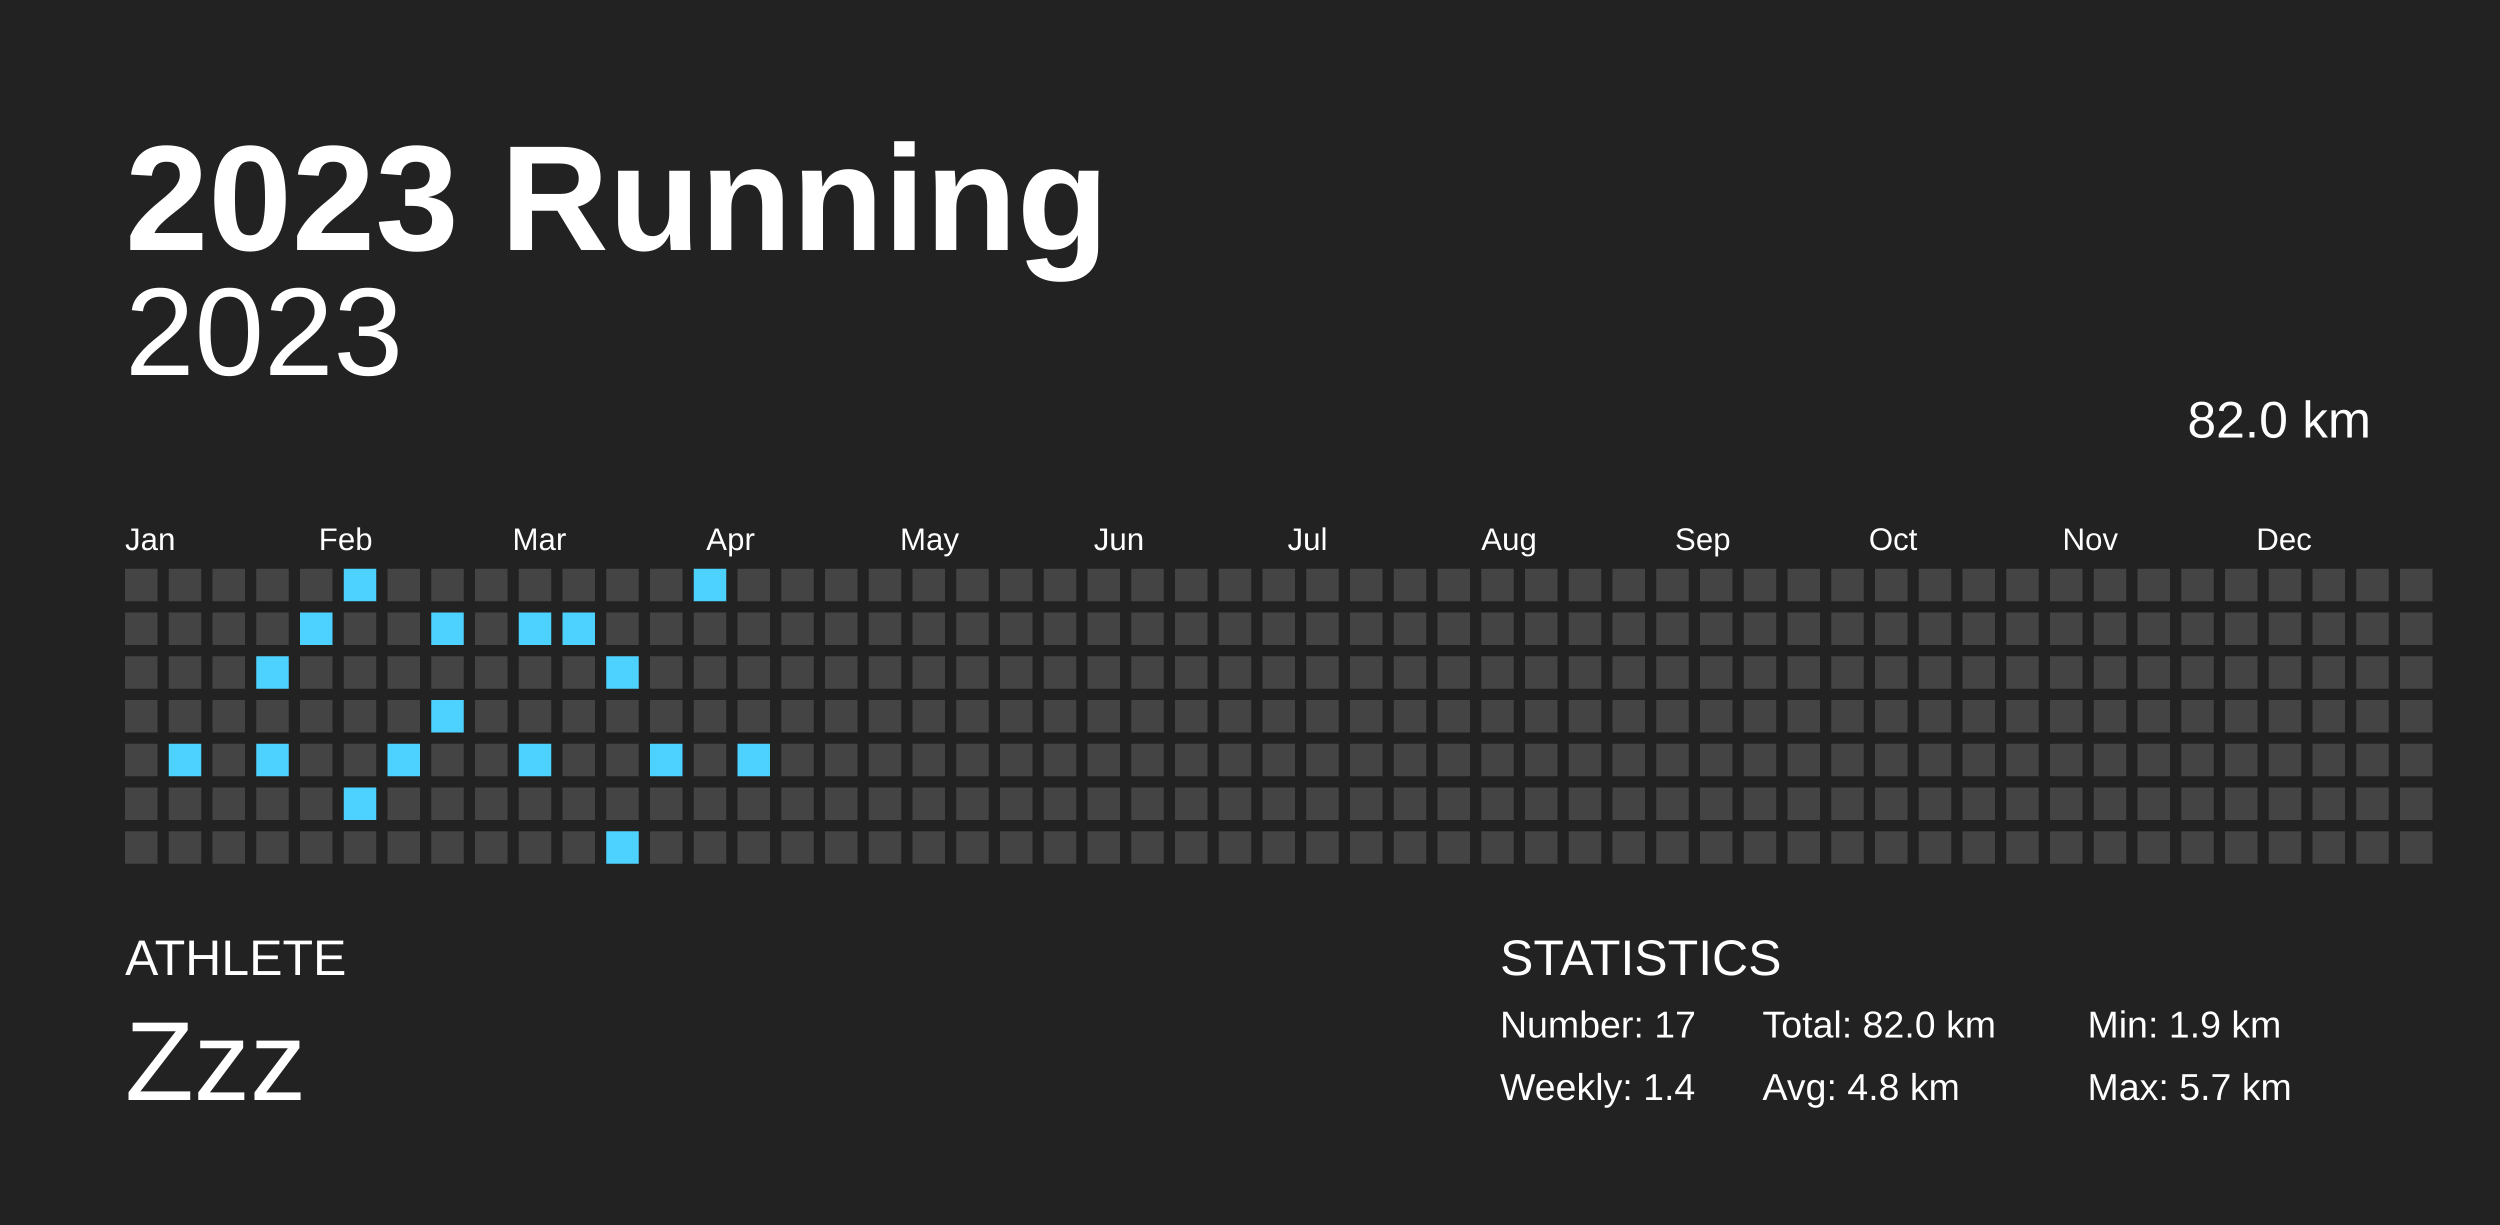
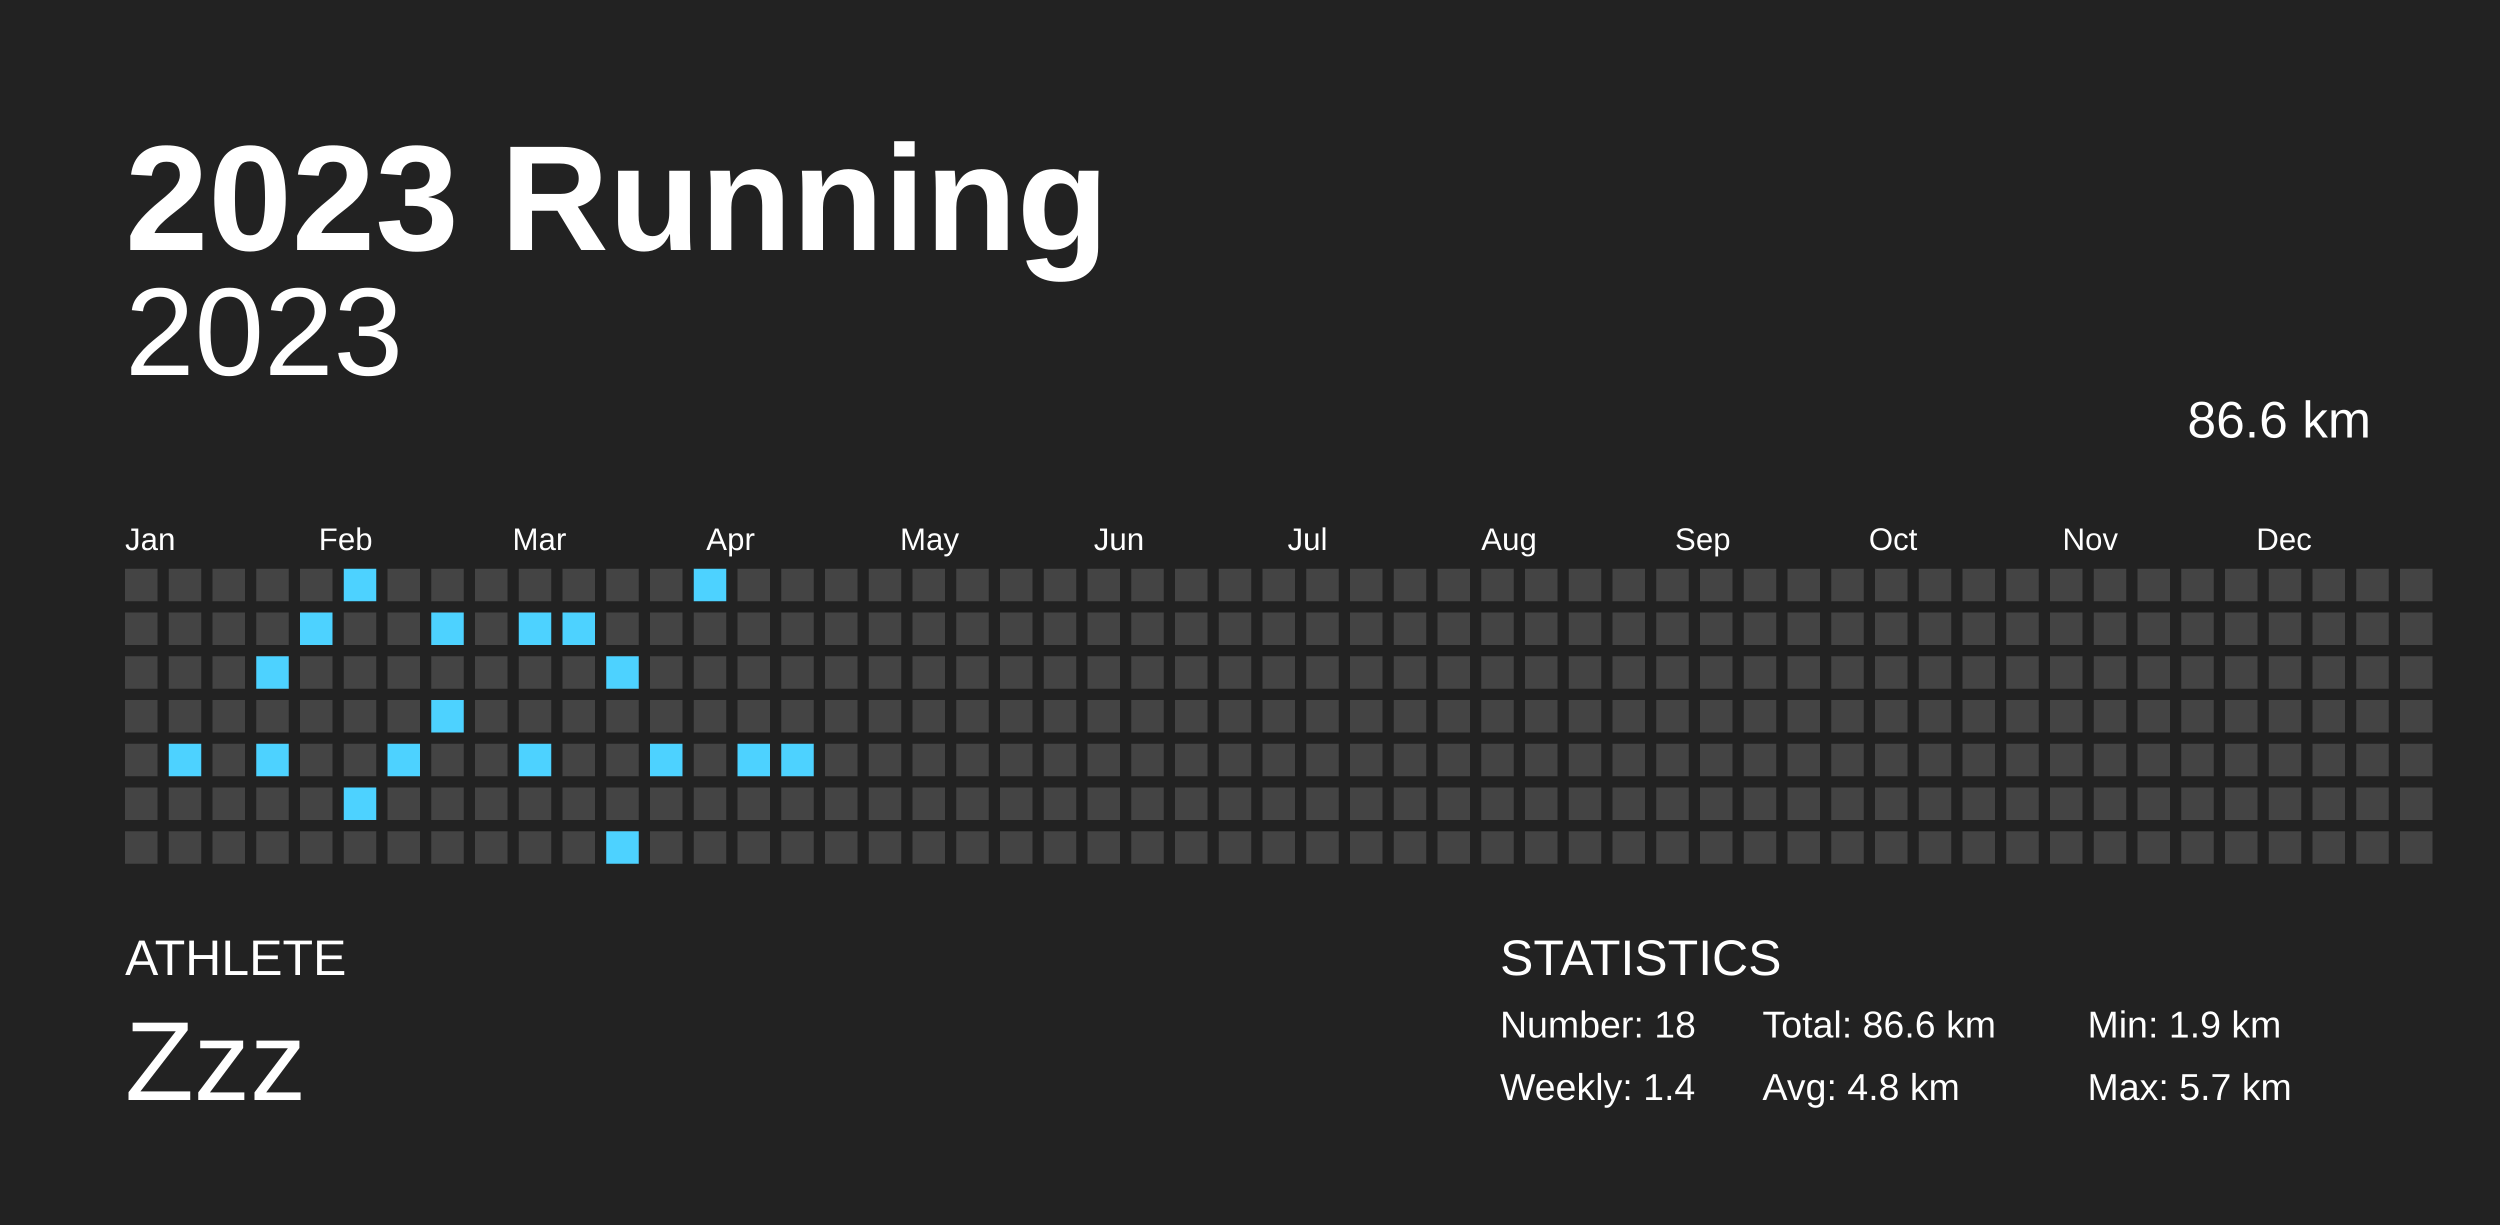
<svg xmlns="http://www.w3.org/2000/svg" baseProfile="full" height="98mm" version="1.1" viewBox="0,0,200,98" width="200mm">
  <defs />
  <rect fill="#222222" height="98" width="200" x="0" y="0" />
  <text fill="#FFFFFF" style="font-size:12px; font-family:Arial; font-weight:bold;" x="10" y="20">2023 Running</text>
  <text fill="#FFFFFF" style="font-size:4px; font-family:Arial" x="10" y="78">ATHLETE</text>
  <text fill="#FFFFFF" style="font-size:9px; font-family:Arial" x="10" y="88">Zzz</text>
  <text fill="#FFFFFF" style="font-size:4px; font-family:Arial" x="120" y="78">STATISTICS</text>
-   <text fill="#FFFFFF" style="font-size:3px; font-family:Arial" x="120" y="83">Number: 17</text>
+   <text fill="#FFFFFF" style="font-size:3px; font-family:Arial" x="120" y="83">Number: 18</text>
  <text fill="#FFFFFF" style="font-size:3px; font-family:Arial" x="120" y="88">Weekly: 1.4</text>
-   <text fill="#FFFFFF" style="font-size:3px; font-family:Arial" x="141" y="83">Total: 82.0 km</text>
+   <text fill="#FFFFFF" style="font-size:3px; font-family:Arial" x="141" y="83">Total: 86.6 km</text>
  <text fill="#FFFFFF" style="font-size:3px; font-family:Arial" x="141" y="88">Avg: 4.8 km</text>
  <text fill="#FFFFFF" style="font-size:3px; font-family:Arial" x="167" y="83">Min: 1.9 km</text>
  <text fill="#FFFFFF" style="font-size:3px; font-family:Arial" x="167" y="88">Max: 5.7 km</text>
  <text alignment-baseline="hanging" fill="#FFFFFF" style="font-size:10.0px; font-family:Arial;" x="10" y="30">2023</text>
-   <text alignment-baseline="hanging" fill="#FFFFFF" style="font-size:4.125px; font-family:Arial;" x="175" y="35">82.0 km</text>
+   <text alignment-baseline="hanging" fill="#FFFFFF" style="font-size:4.125px; font-family:Arial;" x="175" y="35">86.6 km</text>
  <text fill="#FFFFFF" style="font-size:2.5px; font-family:Arial" x="10.0" y="44">Jan</text>
  <text fill="#FFFFFF" style="font-size:2.5px; font-family:Arial" x="25.5" y="44">Feb</text>
  <text fill="#FFFFFF" style="font-size:2.5px; font-family:Arial" x="41.0" y="44">Mar</text>
  <text fill="#FFFFFF" style="font-size:2.5px; font-family:Arial" x="56.5" y="44">Apr</text>
  <text fill="#FFFFFF" style="font-size:2.5px; font-family:Arial" x="72.0" y="44">May</text>
  <text fill="#FFFFFF" style="font-size:2.5px; font-family:Arial" x="87.5" y="44">Jun</text>
  <text fill="#FFFFFF" style="font-size:2.5px; font-family:Arial" x="103.0" y="44">Jul</text>
  <text fill="#FFFFFF" style="font-size:2.5px; font-family:Arial" x="118.5" y="44">Aug</text>
  <text fill="#FFFFFF" style="font-size:2.5px; font-family:Arial" x="134.0" y="44">Sep</text>
  <text fill="#FFFFFF" style="font-size:2.5px; font-family:Arial" x="149.5" y="44">Oct</text>
  <text fill="#FFFFFF" style="font-size:2.5px; font-family:Arial" x="165.0" y="44">Nov</text>
  <text fill="#FFFFFF" style="font-size:2.5px; font-family:Arial" x="180.5" y="44">Dec</text>
  <rect fill="#444444" height="2.6" width="2.6" x="10.0" y="45.5" />
  <rect fill="#444444" height="2.6" width="2.6" x="10.0" y="49.0" />
  <rect fill="#444444" height="2.6" width="2.6" x="10.0" y="52.5" />
  <rect fill="#444444" height="2.6" width="2.6" x="10.0" y="56.0" />
  <rect fill="#444444" height="2.6" width="2.6" x="10.0" y="59.5" />
  <rect fill="#444444" height="2.6" width="2.6" x="10.0" y="63.0" />
  <rect fill="#444444" height="2.6" width="2.6" x="10.0" y="66.5" />
  <rect fill="#444444" height="2.6" width="2.6" x="13.5" y="45.5" />
  <rect fill="#444444" height="2.6" width="2.6" x="13.5" y="49.0" />
  <rect fill="#444444" height="2.6" width="2.6" x="13.5" y="52.5" />
  <rect fill="#444444" height="2.6" width="2.6" x="13.5" y="56.0" />
  <rect fill="#4dd2ff" height="2.6" width="2.6" x="13.5" y="59.5" />
  <rect fill="#444444" height="2.6" width="2.6" x="13.5" y="63.0" />
  <rect fill="#444444" height="2.6" width="2.6" x="13.5" y="66.5" />
  <rect fill="#444444" height="2.6" width="2.6" x="17.0" y="45.5" />
  <rect fill="#444444" height="2.6" width="2.6" x="17.0" y="49.0" />
  <rect fill="#444444" height="2.6" width="2.6" x="17.0" y="52.5" />
  <rect fill="#444444" height="2.6" width="2.6" x="17.0" y="56.0" />
  <rect fill="#444444" height="2.6" width="2.6" x="17.0" y="59.5" />
  <rect fill="#444444" height="2.6" width="2.6" x="17.0" y="63.0" />
  <rect fill="#444444" height="2.6" width="2.6" x="17.0" y="66.5" />
  <rect fill="#444444" height="2.6" width="2.6" x="20.5" y="45.5" />
  <rect fill="#444444" height="2.6" width="2.6" x="20.5" y="49.0" />
  <rect fill="#4dd2ff" height="2.6" width="2.6" x="20.5" y="52.5" />
  <rect fill="#444444" height="2.6" width="2.6" x="20.5" y="56.0" />
  <rect fill="#4dd2ff" height="2.6" width="2.6" x="20.5" y="59.5" />
  <rect fill="#444444" height="2.6" width="2.6" x="20.5" y="63.0" />
  <rect fill="#444444" height="2.6" width="2.6" x="20.5" y="66.5" />
  <rect fill="#444444" height="2.6" width="2.6" x="24.0" y="45.5" />
  <rect fill="#4dd2ff" height="2.6" width="2.6" x="24.0" y="49.0" />
  <rect fill="#444444" height="2.6" width="2.6" x="24.0" y="52.5" />
  <rect fill="#444444" height="2.6" width="2.6" x="24.0" y="56.0" />
  <rect fill="#444444" height="2.6" width="2.6" x="24.0" y="59.5" />
  <rect fill="#444444" height="2.6" width="2.6" x="24.0" y="63.0" />
  <rect fill="#444444" height="2.6" width="2.6" x="24.0" y="66.5" />
  <rect fill="#4dd2ff" height="2.6" width="2.6" x="27.5" y="45.5" />
  <rect fill="#444444" height="2.6" width="2.6" x="27.5" y="49.0" />
  <rect fill="#444444" height="2.6" width="2.6" x="27.5" y="52.5" />
  <rect fill="#444444" height="2.6" width="2.6" x="27.5" y="56.0" />
  <rect fill="#444444" height="2.6" width="2.6" x="27.5" y="59.5" />
  <rect fill="#4dd2ff" height="2.6" width="2.6" x="27.5" y="63.0" />
  <rect fill="#444444" height="2.6" width="2.6" x="27.5" y="66.5" />
  <rect fill="#444444" height="2.6" width="2.6" x="31.0" y="45.5" />
  <rect fill="#444444" height="2.6" width="2.6" x="31.0" y="49.0" />
  <rect fill="#444444" height="2.6" width="2.6" x="31.0" y="52.5" />
  <rect fill="#444444" height="2.6" width="2.6" x="31.0" y="56.0" />
  <rect fill="#4dd2ff" height="2.6" width="2.6" x="31.0" y="59.5" />
  <rect fill="#444444" height="2.6" width="2.6" x="31.0" y="63.0" />
  <rect fill="#444444" height="2.6" width="2.6" x="31.0" y="66.5" />
  <rect fill="#444444" height="2.6" width="2.6" x="34.5" y="45.5" />
  <rect fill="#4dd2ff" height="2.6" width="2.6" x="34.5" y="49.0" />
  <rect fill="#444444" height="2.6" width="2.6" x="34.5" y="52.5" />
  <rect fill="#4dd2ff" height="2.6" width="2.6" x="34.5" y="56.0" />
  <rect fill="#444444" height="2.6" width="2.6" x="34.5" y="59.5" />
  <rect fill="#444444" height="2.6" width="2.6" x="34.5" y="63.0" />
  <rect fill="#444444" height="2.6" width="2.6" x="34.5" y="66.5" />
  <rect fill="#444444" height="2.6" width="2.6" x="38.0" y="45.5" />
  <rect fill="#444444" height="2.6" width="2.6" x="38.0" y="49.0" />
  <rect fill="#444444" height="2.6" width="2.6" x="38.0" y="52.5" />
  <rect fill="#444444" height="2.6" width="2.6" x="38.0" y="56.0" />
  <rect fill="#444444" height="2.6" width="2.6" x="38.0" y="59.5" />
  <rect fill="#444444" height="2.6" width="2.6" x="38.0" y="63.0" />
  <rect fill="#444444" height="2.6" width="2.6" x="38.0" y="66.5" />
  <rect fill="#444444" height="2.6" width="2.6" x="41.5" y="45.5" />
  <rect fill="#4dd2ff" height="2.6" width="2.6" x="41.5" y="49.0" />
  <rect fill="#444444" height="2.6" width="2.6" x="41.5" y="52.5" />
  <rect fill="#444444" height="2.6" width="2.6" x="41.5" y="56.0" />
  <rect fill="#4dd2ff" height="2.6" width="2.6" x="41.5" y="59.5" />
  <rect fill="#444444" height="2.6" width="2.6" x="41.5" y="63.0" />
  <rect fill="#444444" height="2.6" width="2.6" x="41.5" y="66.5" />
  <rect fill="#444444" height="2.6" width="2.6" x="45.0" y="45.5" />
  <rect fill="#4dd2ff" height="2.6" width="2.6" x="45.0" y="49.0" />
  <rect fill="#444444" height="2.6" width="2.6" x="45.0" y="52.5" />
  <rect fill="#444444" height="2.6" width="2.6" x="45.0" y="56.0" />
  <rect fill="#444444" height="2.6" width="2.6" x="45.0" y="59.5" />
  <rect fill="#444444" height="2.6" width="2.6" x="45.0" y="63.0" />
  <rect fill="#444444" height="2.6" width="2.6" x="45.0" y="66.5" />
  <rect fill="#444444" height="2.6" width="2.6" x="48.5" y="45.5" />
  <rect fill="#444444" height="2.6" width="2.6" x="48.5" y="49.0" />
  <rect fill="#4dd2ff" height="2.6" width="2.6" x="48.5" y="52.5" />
  <rect fill="#444444" height="2.6" width="2.6" x="48.5" y="56.0" />
  <rect fill="#444444" height="2.6" width="2.6" x="48.5" y="59.5" />
  <rect fill="#444444" height="2.6" width="2.6" x="48.5" y="63.0" />
  <rect fill="#4dd2ff" height="2.6" width="2.6" x="48.5" y="66.5" />
  <rect fill="#444444" height="2.6" width="2.6" x="52.0" y="45.5" />
  <rect fill="#444444" height="2.6" width="2.6" x="52.0" y="49.0" />
  <rect fill="#444444" height="2.6" width="2.6" x="52.0" y="52.5" />
  <rect fill="#444444" height="2.6" width="2.6" x="52.0" y="56.0" />
  <rect fill="#4dd2ff" height="2.6" width="2.6" x="52.0" y="59.5" />
  <rect fill="#444444" height="2.6" width="2.6" x="52.0" y="63.0" />
  <rect fill="#444444" height="2.6" width="2.6" x="52.0" y="66.5" />
  <rect fill="#4dd2ff" height="2.6" width="2.6" x="55.5" y="45.5" />
  <rect fill="#444444" height="2.6" width="2.6" x="55.5" y="49.0" />
  <rect fill="#444444" height="2.6" width="2.6" x="55.5" y="52.5" />
  <rect fill="#444444" height="2.6" width="2.6" x="55.5" y="56.0" />
  <rect fill="#444444" height="2.6" width="2.6" x="55.5" y="59.5" />
  <rect fill="#444444" height="2.6" width="2.6" x="55.5" y="63.0" />
  <rect fill="#444444" height="2.6" width="2.6" x="55.5" y="66.5" />
  <rect fill="#444444" height="2.6" width="2.6" x="59.0" y="45.5" />
  <rect fill="#444444" height="2.6" width="2.6" x="59.0" y="49.0" />
  <rect fill="#444444" height="2.6" width="2.6" x="59.0" y="52.5" />
  <rect fill="#444444" height="2.6" width="2.6" x="59.0" y="56.0" />
  <rect fill="#4dd2ff" height="2.6" width="2.6" x="59.0" y="59.5" />
  <rect fill="#444444" height="2.6" width="2.6" x="59.0" y="63.0" />
  <rect fill="#444444" height="2.6" width="2.6" x="59.0" y="66.5" />
  <rect fill="#444444" height="2.6" width="2.6" x="62.5" y="45.5" />
  <rect fill="#444444" height="2.6" width="2.6" x="62.5" y="49.0" />
  <rect fill="#444444" height="2.6" width="2.6" x="62.5" y="52.5" />
  <rect fill="#444444" height="2.6" width="2.6" x="62.5" y="56.0" />
-   <rect fill="#444444" height="2.6" width="2.6" x="62.5" y="59.5" />
+   <rect fill="#4dd2ff" height="2.6" width="2.6" x="62.5" y="59.5" />
  <rect fill="#444444" height="2.6" width="2.6" x="62.5" y="63.0" />
  <rect fill="#444444" height="2.6" width="2.6" x="62.5" y="66.5" />
  <rect fill="#444444" height="2.6" width="2.6" x="66.0" y="45.5" />
  <rect fill="#444444" height="2.6" width="2.6" x="66.0" y="49.0" />
  <rect fill="#444444" height="2.6" width="2.6" x="66.0" y="52.5" />
  <rect fill="#444444" height="2.6" width="2.6" x="66.0" y="56.0" />
  <rect fill="#444444" height="2.6" width="2.6" x="66.0" y="59.5" />
  <rect fill="#444444" height="2.6" width="2.6" x="66.0" y="63.0" />
  <rect fill="#444444" height="2.6" width="2.6" x="66.0" y="66.5" />
  <rect fill="#444444" height="2.6" width="2.6" x="69.5" y="45.5" />
  <rect fill="#444444" height="2.6" width="2.6" x="69.5" y="49.0" />
  <rect fill="#444444" height="2.6" width="2.6" x="69.5" y="52.5" />
  <rect fill="#444444" height="2.6" width="2.6" x="69.5" y="56.0" />
  <rect fill="#444444" height="2.6" width="2.6" x="69.5" y="59.5" />
  <rect fill="#444444" height="2.6" width="2.6" x="69.5" y="63.0" />
  <rect fill="#444444" height="2.6" width="2.6" x="69.5" y="66.5" />
  <rect fill="#444444" height="2.6" width="2.6" x="73.0" y="45.5" />
  <rect fill="#444444" height="2.6" width="2.6" x="73.0" y="49.0" />
  <rect fill="#444444" height="2.6" width="2.6" x="73.0" y="52.5" />
  <rect fill="#444444" height="2.6" width="2.6" x="73.0" y="56.0" />
  <rect fill="#444444" height="2.6" width="2.6" x="73.0" y="59.5" />
  <rect fill="#444444" height="2.6" width="2.6" x="73.0" y="63.0" />
  <rect fill="#444444" height="2.6" width="2.6" x="73.0" y="66.5" />
  <rect fill="#444444" height="2.6" width="2.6" x="76.5" y="45.5" />
  <rect fill="#444444" height="2.6" width="2.6" x="76.5" y="49.0" />
  <rect fill="#444444" height="2.6" width="2.6" x="76.5" y="52.5" />
  <rect fill="#444444" height="2.6" width="2.6" x="76.5" y="56.0" />
  <rect fill="#444444" height="2.6" width="2.6" x="76.5" y="59.5" />
  <rect fill="#444444" height="2.6" width="2.6" x="76.5" y="63.0" />
  <rect fill="#444444" height="2.6" width="2.6" x="76.5" y="66.5" />
  <rect fill="#444444" height="2.6" width="2.6" x="80.0" y="45.5" />
  <rect fill="#444444" height="2.6" width="2.6" x="80.0" y="49.0" />
  <rect fill="#444444" height="2.6" width="2.6" x="80.0" y="52.5" />
  <rect fill="#444444" height="2.6" width="2.6" x="80.0" y="56.0" />
  <rect fill="#444444" height="2.6" width="2.6" x="80.0" y="59.5" />
  <rect fill="#444444" height="2.6" width="2.6" x="80.0" y="63.0" />
  <rect fill="#444444" height="2.6" width="2.6" x="80.0" y="66.5" />
  <rect fill="#444444" height="2.6" width="2.6" x="83.5" y="45.5" />
  <rect fill="#444444" height="2.6" width="2.6" x="83.5" y="49.0" />
  <rect fill="#444444" height="2.6" width="2.6" x="83.5" y="52.5" />
  <rect fill="#444444" height="2.6" width="2.6" x="83.5" y="56.0" />
  <rect fill="#444444" height="2.6" width="2.6" x="83.5" y="59.5" />
  <rect fill="#444444" height="2.6" width="2.6" x="83.5" y="63.0" />
  <rect fill="#444444" height="2.6" width="2.6" x="83.5" y="66.5" />
  <rect fill="#444444" height="2.6" width="2.6" x="87.0" y="45.5" />
  <rect fill="#444444" height="2.6" width="2.6" x="87.0" y="49.0" />
  <rect fill="#444444" height="2.6" width="2.6" x="87.0" y="52.5" />
  <rect fill="#444444" height="2.6" width="2.6" x="87.0" y="56.0" />
  <rect fill="#444444" height="2.6" width="2.6" x="87.0" y="59.5" />
  <rect fill="#444444" height="2.6" width="2.6" x="87.0" y="63.0" />
  <rect fill="#444444" height="2.6" width="2.6" x="87.0" y="66.5" />
  <rect fill="#444444" height="2.6" width="2.6" x="90.5" y="45.5" />
  <rect fill="#444444" height="2.6" width="2.6" x="90.5" y="49.0" />
  <rect fill="#444444" height="2.6" width="2.6" x="90.5" y="52.5" />
  <rect fill="#444444" height="2.6" width="2.6" x="90.5" y="56.0" />
  <rect fill="#444444" height="2.6" width="2.6" x="90.5" y="59.5" />
  <rect fill="#444444" height="2.6" width="2.6" x="90.5" y="63.0" />
  <rect fill="#444444" height="2.6" width="2.6" x="90.5" y="66.5" />
  <rect fill="#444444" height="2.6" width="2.6" x="94.0" y="45.5" />
  <rect fill="#444444" height="2.6" width="2.6" x="94.0" y="49.0" />
  <rect fill="#444444" height="2.6" width="2.6" x="94.0" y="52.5" />
  <rect fill="#444444" height="2.6" width="2.6" x="94.0" y="56.0" />
  <rect fill="#444444" height="2.6" width="2.6" x="94.0" y="59.5" />
  <rect fill="#444444" height="2.6" width="2.6" x="94.0" y="63.0" />
  <rect fill="#444444" height="2.6" width="2.6" x="94.0" y="66.5" />
  <rect fill="#444444" height="2.6" width="2.6" x="97.5" y="45.5" />
  <rect fill="#444444" height="2.6" width="2.6" x="97.5" y="49.0" />
  <rect fill="#444444" height="2.6" width="2.6" x="97.5" y="52.5" />
  <rect fill="#444444" height="2.6" width="2.6" x="97.5" y="56.0" />
  <rect fill="#444444" height="2.6" width="2.6" x="97.5" y="59.5" />
  <rect fill="#444444" height="2.6" width="2.6" x="97.5" y="63.0" />
  <rect fill="#444444" height="2.6" width="2.6" x="97.5" y="66.5" />
  <rect fill="#444444" height="2.6" width="2.6" x="101.0" y="45.5" />
  <rect fill="#444444" height="2.6" width="2.6" x="101.0" y="49.0" />
  <rect fill="#444444" height="2.6" width="2.6" x="101.0" y="52.5" />
  <rect fill="#444444" height="2.6" width="2.6" x="101.0" y="56.0" />
  <rect fill="#444444" height="2.6" width="2.6" x="101.0" y="59.5" />
  <rect fill="#444444" height="2.6" width="2.6" x="101.0" y="63.0" />
  <rect fill="#444444" height="2.6" width="2.6" x="101.0" y="66.5" />
  <rect fill="#444444" height="2.6" width="2.6" x="104.5" y="45.5" />
  <rect fill="#444444" height="2.6" width="2.6" x="104.5" y="49.0" />
  <rect fill="#444444" height="2.6" width="2.6" x="104.5" y="52.5" />
  <rect fill="#444444" height="2.6" width="2.6" x="104.5" y="56.0" />
  <rect fill="#444444" height="2.6" width="2.6" x="104.5" y="59.5" />
  <rect fill="#444444" height="2.6" width="2.6" x="104.5" y="63.0" />
  <rect fill="#444444" height="2.6" width="2.6" x="104.5" y="66.5" />
  <rect fill="#444444" height="2.6" width="2.6" x="108.0" y="45.5" />
  <rect fill="#444444" height="2.6" width="2.6" x="108.0" y="49.0" />
  <rect fill="#444444" height="2.6" width="2.6" x="108.0" y="52.5" />
  <rect fill="#444444" height="2.6" width="2.6" x="108.0" y="56.0" />
  <rect fill="#444444" height="2.6" width="2.6" x="108.0" y="59.5" />
  <rect fill="#444444" height="2.6" width="2.6" x="108.0" y="63.0" />
  <rect fill="#444444" height="2.6" width="2.6" x="108.0" y="66.5" />
  <rect fill="#444444" height="2.6" width="2.6" x="111.5" y="45.5" />
  <rect fill="#444444" height="2.6" width="2.6" x="111.5" y="49.0" />
  <rect fill="#444444" height="2.6" width="2.6" x="111.5" y="52.5" />
  <rect fill="#444444" height="2.6" width="2.6" x="111.5" y="56.0" />
  <rect fill="#444444" height="2.6" width="2.6" x="111.5" y="59.5" />
  <rect fill="#444444" height="2.6" width="2.6" x="111.5" y="63.0" />
  <rect fill="#444444" height="2.6" width="2.6" x="111.5" y="66.5" />
  <rect fill="#444444" height="2.6" width="2.6" x="115.0" y="45.5" />
  <rect fill="#444444" height="2.6" width="2.6" x="115.0" y="49.0" />
  <rect fill="#444444" height="2.6" width="2.6" x="115.0" y="52.5" />
  <rect fill="#444444" height="2.6" width="2.6" x="115.0" y="56.0" />
  <rect fill="#444444" height="2.6" width="2.6" x="115.0" y="59.5" />
  <rect fill="#444444" height="2.6" width="2.6" x="115.0" y="63.0" />
  <rect fill="#444444" height="2.6" width="2.6" x="115.0" y="66.5" />
  <rect fill="#444444" height="2.6" width="2.6" x="118.5" y="45.5" />
  <rect fill="#444444" height="2.6" width="2.6" x="118.5" y="49.0" />
  <rect fill="#444444" height="2.6" width="2.6" x="118.5" y="52.5" />
  <rect fill="#444444" height="2.6" width="2.6" x="118.5" y="56.0" />
  <rect fill="#444444" height="2.6" width="2.6" x="118.5" y="59.5" />
  <rect fill="#444444" height="2.6" width="2.6" x="118.5" y="63.0" />
  <rect fill="#444444" height="2.6" width="2.6" x="118.5" y="66.5" />
  <rect fill="#444444" height="2.6" width="2.6" x="122.0" y="45.5" />
  <rect fill="#444444" height="2.6" width="2.6" x="122.0" y="49.0" />
  <rect fill="#444444" height="2.6" width="2.6" x="122.0" y="52.5" />
  <rect fill="#444444" height="2.6" width="2.6" x="122.0" y="56.0" />
  <rect fill="#444444" height="2.6" width="2.6" x="122.0" y="59.5" />
  <rect fill="#444444" height="2.6" width="2.6" x="122.0" y="63.0" />
  <rect fill="#444444" height="2.6" width="2.6" x="122.0" y="66.5" />
  <rect fill="#444444" height="2.6" width="2.6" x="125.5" y="45.5" />
  <rect fill="#444444" height="2.6" width="2.6" x="125.5" y="49.0" />
  <rect fill="#444444" height="2.6" width="2.6" x="125.5" y="52.5" />
  <rect fill="#444444" height="2.6" width="2.6" x="125.5" y="56.0" />
  <rect fill="#444444" height="2.6" width="2.6" x="125.5" y="59.5" />
  <rect fill="#444444" height="2.6" width="2.6" x="125.5" y="63.0" />
  <rect fill="#444444" height="2.6" width="2.6" x="125.5" y="66.5" />
  <rect fill="#444444" height="2.6" width="2.6" x="129.0" y="45.5" />
  <rect fill="#444444" height="2.6" width="2.6" x="129.0" y="49.0" />
  <rect fill="#444444" height="2.6" width="2.6" x="129.0" y="52.5" />
  <rect fill="#444444" height="2.6" width="2.6" x="129.0" y="56.0" />
  <rect fill="#444444" height="2.6" width="2.6" x="129.0" y="59.5" />
  <rect fill="#444444" height="2.6" width="2.6" x="129.0" y="63.0" />
  <rect fill="#444444" height="2.6" width="2.6" x="129.0" y="66.5" />
  <rect fill="#444444" height="2.6" width="2.6" x="132.5" y="45.5" />
  <rect fill="#444444" height="2.6" width="2.6" x="132.5" y="49.0" />
  <rect fill="#444444" height="2.6" width="2.6" x="132.5" y="52.5" />
  <rect fill="#444444" height="2.6" width="2.6" x="132.5" y="56.0" />
  <rect fill="#444444" height="2.6" width="2.6" x="132.5" y="59.5" />
  <rect fill="#444444" height="2.6" width="2.6" x="132.5" y="63.0" />
  <rect fill="#444444" height="2.6" width="2.6" x="132.5" y="66.5" />
  <rect fill="#444444" height="2.6" width="2.6" x="136.0" y="45.5" />
  <rect fill="#444444" height="2.6" width="2.6" x="136.0" y="49.0" />
  <rect fill="#444444" height="2.6" width="2.6" x="136.0" y="52.5" />
  <rect fill="#444444" height="2.6" width="2.6" x="136.0" y="56.0" />
  <rect fill="#444444" height="2.6" width="2.6" x="136.0" y="59.5" />
  <rect fill="#444444" height="2.6" width="2.6" x="136.0" y="63.0" />
  <rect fill="#444444" height="2.6" width="2.6" x="136.0" y="66.5" />
  <rect fill="#444444" height="2.6" width="2.6" x="139.5" y="45.5" />
  <rect fill="#444444" height="2.6" width="2.6" x="139.5" y="49.0" />
  <rect fill="#444444" height="2.6" width="2.6" x="139.5" y="52.5" />
  <rect fill="#444444" height="2.6" width="2.6" x="139.5" y="56.0" />
  <rect fill="#444444" height="2.6" width="2.6" x="139.5" y="59.5" />
  <rect fill="#444444" height="2.6" width="2.6" x="139.5" y="63.0" />
  <rect fill="#444444" height="2.6" width="2.6" x="139.5" y="66.5" />
  <rect fill="#444444" height="2.6" width="2.6" x="143.0" y="45.5" />
  <rect fill="#444444" height="2.6" width="2.6" x="143.0" y="49.0" />
  <rect fill="#444444" height="2.6" width="2.6" x="143.0" y="52.5" />
  <rect fill="#444444" height="2.6" width="2.6" x="143.0" y="56.0" />
  <rect fill="#444444" height="2.6" width="2.6" x="143.0" y="59.5" />
  <rect fill="#444444" height="2.6" width="2.6" x="143.0" y="63.0" />
  <rect fill="#444444" height="2.6" width="2.6" x="143.0" y="66.5" />
  <rect fill="#444444" height="2.6" width="2.6" x="146.5" y="45.5" />
  <rect fill="#444444" height="2.6" width="2.6" x="146.5" y="49.0" />
  <rect fill="#444444" height="2.6" width="2.6" x="146.5" y="52.5" />
  <rect fill="#444444" height="2.6" width="2.6" x="146.5" y="56.0" />
  <rect fill="#444444" height="2.6" width="2.6" x="146.5" y="59.5" />
  <rect fill="#444444" height="2.6" width="2.6" x="146.5" y="63.0" />
  <rect fill="#444444" height="2.6" width="2.6" x="146.5" y="66.5" />
  <rect fill="#444444" height="2.6" width="2.6" x="150.0" y="45.5" />
  <rect fill="#444444" height="2.6" width="2.6" x="150.0" y="49.0" />
  <rect fill="#444444" height="2.6" width="2.6" x="150.0" y="52.5" />
  <rect fill="#444444" height="2.6" width="2.6" x="150.0" y="56.0" />
  <rect fill="#444444" height="2.6" width="2.6" x="150.0" y="59.5" />
  <rect fill="#444444" height="2.6" width="2.6" x="150.0" y="63.0" />
  <rect fill="#444444" height="2.6" width="2.6" x="150.0" y="66.5" />
  <rect fill="#444444" height="2.6" width="2.6" x="153.5" y="45.5" />
  <rect fill="#444444" height="2.6" width="2.6" x="153.5" y="49.0" />
  <rect fill="#444444" height="2.6" width="2.6" x="153.5" y="52.5" />
  <rect fill="#444444" height="2.6" width="2.6" x="153.5" y="56.0" />
  <rect fill="#444444" height="2.6" width="2.6" x="153.5" y="59.5" />
  <rect fill="#444444" height="2.6" width="2.6" x="153.5" y="63.0" />
  <rect fill="#444444" height="2.6" width="2.6" x="153.5" y="66.5" />
  <rect fill="#444444" height="2.6" width="2.6" x="157.0" y="45.5" />
  <rect fill="#444444" height="2.6" width="2.6" x="157.0" y="49.0" />
  <rect fill="#444444" height="2.6" width="2.6" x="157.0" y="52.5" />
  <rect fill="#444444" height="2.6" width="2.6" x="157.0" y="56.0" />
  <rect fill="#444444" height="2.6" width="2.6" x="157.0" y="59.5" />
  <rect fill="#444444" height="2.6" width="2.6" x="157.0" y="63.0" />
  <rect fill="#444444" height="2.6" width="2.6" x="157.0" y="66.5" />
  <rect fill="#444444" height="2.6" width="2.6" x="160.5" y="45.5" />
  <rect fill="#444444" height="2.6" width="2.6" x="160.5" y="49.0" />
  <rect fill="#444444" height="2.6" width="2.6" x="160.5" y="52.5" />
  <rect fill="#444444" height="2.6" width="2.6" x="160.5" y="56.0" />
  <rect fill="#444444" height="2.6" width="2.6" x="160.5" y="59.5" />
  <rect fill="#444444" height="2.6" width="2.6" x="160.5" y="63.0" />
  <rect fill="#444444" height="2.6" width="2.6" x="160.5" y="66.5" />
  <rect fill="#444444" height="2.6" width="2.6" x="164.0" y="45.5" />
  <rect fill="#444444" height="2.6" width="2.6" x="164.0" y="49.0" />
  <rect fill="#444444" height="2.6" width="2.6" x="164.0" y="52.5" />
  <rect fill="#444444" height="2.6" width="2.6" x="164.0" y="56.0" />
  <rect fill="#444444" height="2.6" width="2.6" x="164.0" y="59.5" />
  <rect fill="#444444" height="2.6" width="2.6" x="164.0" y="63.0" />
  <rect fill="#444444" height="2.6" width="2.6" x="164.0" y="66.5" />
  <rect fill="#444444" height="2.6" width="2.6" x="167.5" y="45.5" />
  <rect fill="#444444" height="2.6" width="2.6" x="167.5" y="49.0" />
  <rect fill="#444444" height="2.6" width="2.6" x="167.5" y="52.5" />
  <rect fill="#444444" height="2.6" width="2.6" x="167.5" y="56.0" />
  <rect fill="#444444" height="2.6" width="2.6" x="167.5" y="59.5" />
  <rect fill="#444444" height="2.6" width="2.6" x="167.5" y="63.0" />
  <rect fill="#444444" height="2.6" width="2.6" x="167.5" y="66.5" />
  <rect fill="#444444" height="2.6" width="2.6" x="171.0" y="45.5" />
  <rect fill="#444444" height="2.6" width="2.6" x="171.0" y="49.0" />
  <rect fill="#444444" height="2.6" width="2.6" x="171.0" y="52.5" />
  <rect fill="#444444" height="2.6" width="2.6" x="171.0" y="56.0" />
  <rect fill="#444444" height="2.6" width="2.6" x="171.0" y="59.5" />
  <rect fill="#444444" height="2.6" width="2.6" x="171.0" y="63.0" />
  <rect fill="#444444" height="2.6" width="2.6" x="171.0" y="66.5" />
  <rect fill="#444444" height="2.6" width="2.6" x="174.5" y="45.5" />
  <rect fill="#444444" height="2.6" width="2.6" x="174.5" y="49.0" />
  <rect fill="#444444" height="2.6" width="2.6" x="174.5" y="52.5" />
  <rect fill="#444444" height="2.6" width="2.6" x="174.5" y="56.0" />
  <rect fill="#444444" height="2.6" width="2.6" x="174.5" y="59.5" />
  <rect fill="#444444" height="2.6" width="2.6" x="174.5" y="63.0" />
  <rect fill="#444444" height="2.6" width="2.6" x="174.5" y="66.5" />
  <rect fill="#444444" height="2.6" width="2.6" x="178.0" y="45.5" />
  <rect fill="#444444" height="2.6" width="2.6" x="178.0" y="49.0" />
  <rect fill="#444444" height="2.6" width="2.6" x="178.0" y="52.5" />
  <rect fill="#444444" height="2.6" width="2.6" x="178.0" y="56.0" />
  <rect fill="#444444" height="2.6" width="2.6" x="178.0" y="59.5" />
  <rect fill="#444444" height="2.6" width="2.6" x="178.0" y="63.0" />
  <rect fill="#444444" height="2.6" width="2.6" x="178.0" y="66.5" />
  <rect fill="#444444" height="2.6" width="2.6" x="181.5" y="45.5" />
  <rect fill="#444444" height="2.6" width="2.6" x="181.5" y="49.0" />
  <rect fill="#444444" height="2.6" width="2.6" x="181.5" y="52.5" />
  <rect fill="#444444" height="2.6" width="2.6" x="181.5" y="56.0" />
  <rect fill="#444444" height="2.6" width="2.6" x="181.5" y="59.5" />
  <rect fill="#444444" height="2.6" width="2.6" x="181.5" y="63.0" />
  <rect fill="#444444" height="2.6" width="2.6" x="181.5" y="66.5" />
  <rect fill="#444444" height="2.6" width="2.6" x="185.0" y="45.5" />
  <rect fill="#444444" height="2.6" width="2.6" x="185.0" y="49.0" />
  <rect fill="#444444" height="2.6" width="2.6" x="185.0" y="52.5" />
  <rect fill="#444444" height="2.6" width="2.6" x="185.0" y="56.0" />
  <rect fill="#444444" height="2.6" width="2.6" x="185.0" y="59.5" />
  <rect fill="#444444" height="2.6" width="2.6" x="185.0" y="63.0" />
  <rect fill="#444444" height="2.6" width="2.6" x="185.0" y="66.5" />
  <rect fill="#444444" height="2.6" width="2.6" x="188.5" y="45.5" />
  <rect fill="#444444" height="2.6" width="2.6" x="188.5" y="49.0" />
  <rect fill="#444444" height="2.6" width="2.6" x="188.5" y="52.5" />
  <rect fill="#444444" height="2.6" width="2.6" x="188.5" y="56.0" />
  <rect fill="#444444" height="2.6" width="2.6" x="188.5" y="59.5" />
  <rect fill="#444444" height="2.6" width="2.6" x="188.5" y="63.0" />
  <rect fill="#444444" height="2.6" width="2.6" x="188.5" y="66.5" />
  <rect fill="#444444" height="2.6" width="2.6" x="192.0" y="45.5" />
  <rect fill="#444444" height="2.6" width="2.6" x="192.0" y="49.0" />
  <rect fill="#444444" height="2.6" width="2.6" x="192.0" y="52.5" />
  <rect fill="#444444" height="2.6" width="2.6" x="192.0" y="56.0" />
  <rect fill="#444444" height="2.6" width="2.6" x="192.0" y="59.5" />
  <rect fill="#444444" height="2.6" width="2.6" x="192.0" y="63.0" />
  <rect fill="#444444" height="2.6" width="2.6" x="192.0" y="66.5" />
</svg>
